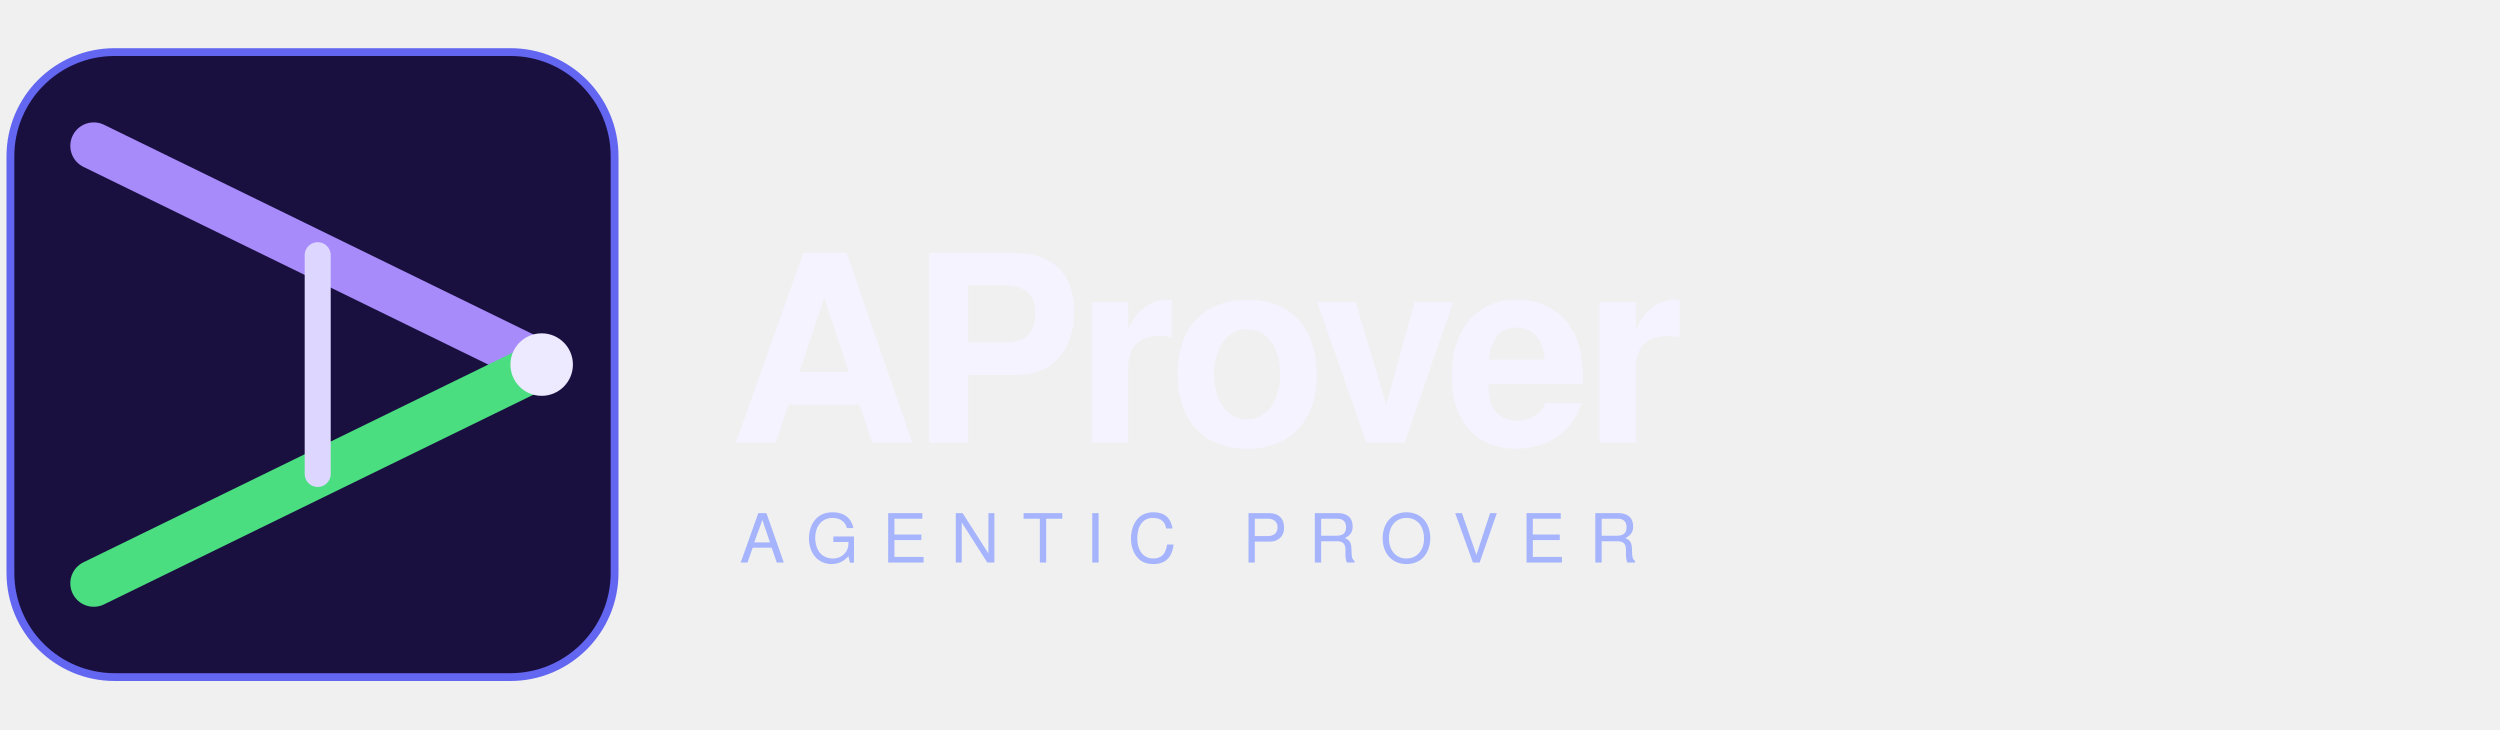
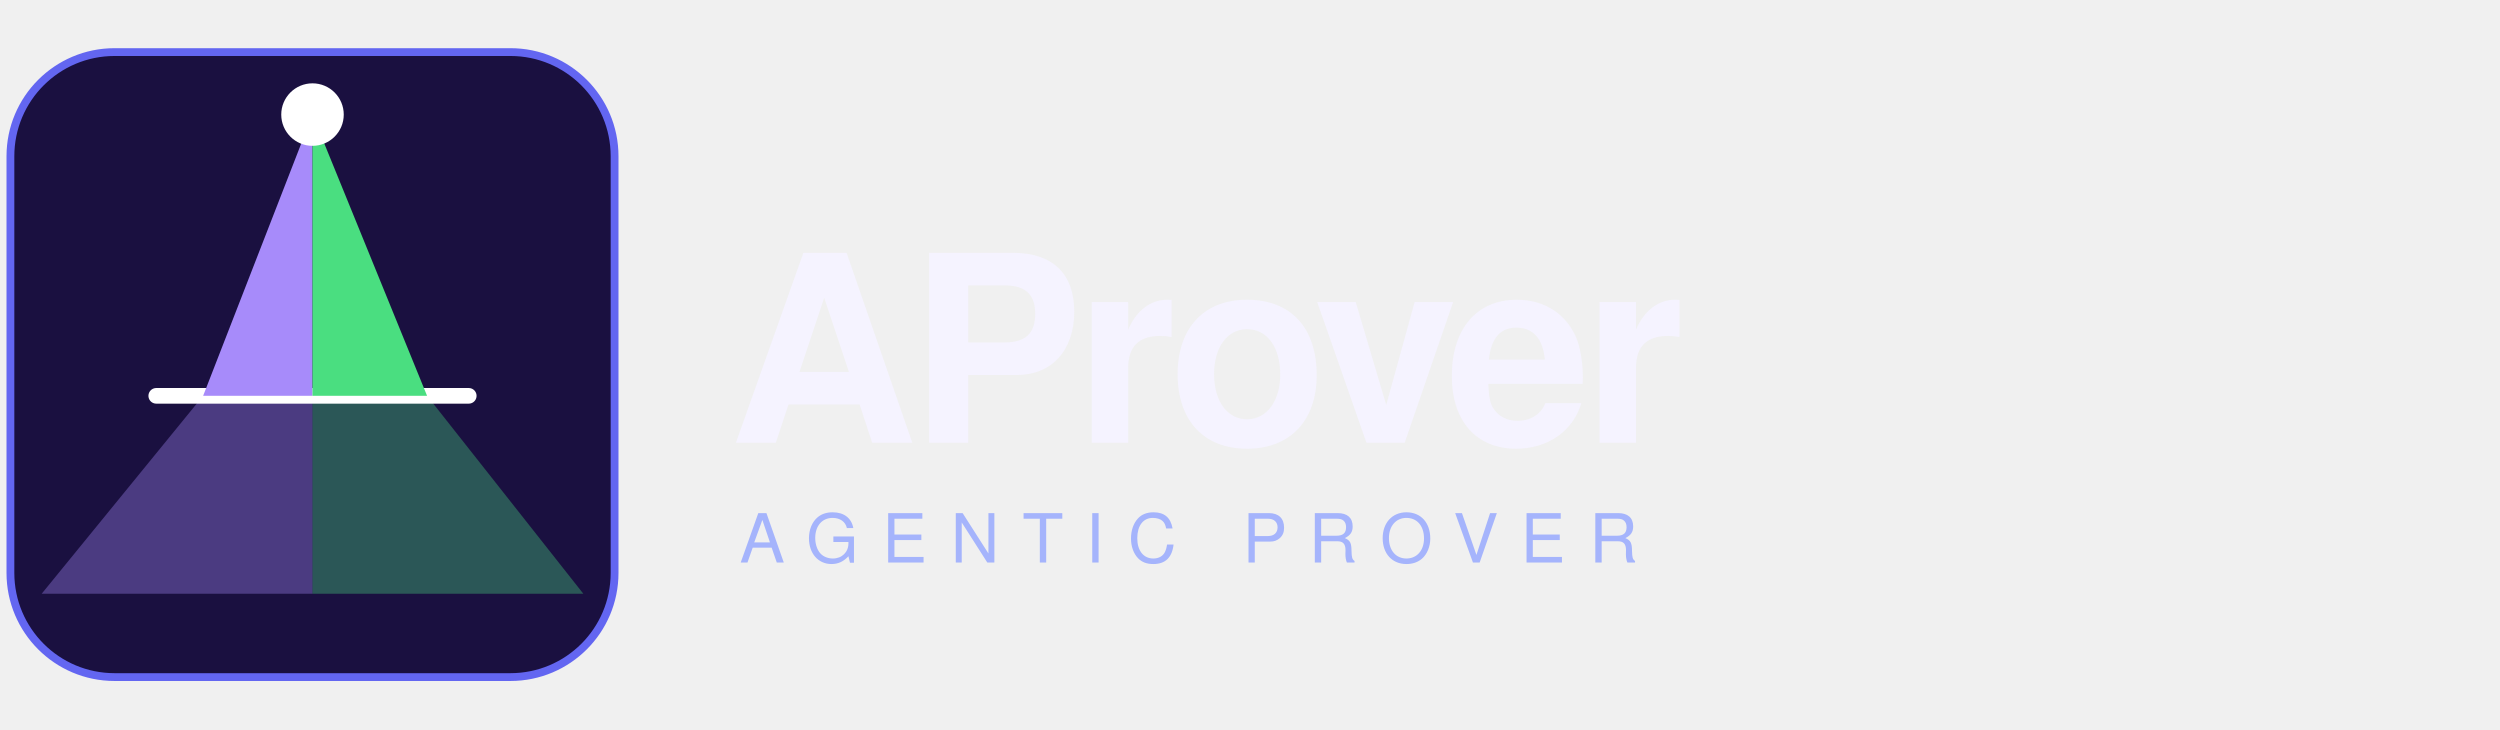
<svg xmlns="http://www.w3.org/2000/svg" width="480" height="140" viewBox="0 0 480 140" role="img" aria-label="AProver – Agentic Prover">
  <rect x="2" y="10" width="116" height="120" rx="20" fill="#1a1040" stroke="#6366f1" stroke-width="1.5" />
-   <line x1="18" y1="28" x2="104" y2="70" stroke="#a78bfa" stroke-width="9" stroke-linecap="round" />
-   <line x1="18" y1="112" x2="104" y2="70" stroke="#4ade80" stroke-width="9" stroke-linecap="round" />
-   <line x1="61" y1="49" x2="61" y2="91" stroke="#ddd6fe" stroke-width="5" stroke-linecap="round" />
-   <circle cx="104" cy="70" r="6" fill="#ede9fe" />
+   <polygon points="39,76 60,76 60,114 8,114" fill="#a78bfa" opacity="0.35" />
+   <polygon points="60,76 82,76 112,114 60,114" fill="#4ade80" opacity="0.35" />
+   <line x1="30" y1="76" x2="90" y2="76" stroke="#ffffff" stroke-width="3" stroke-linecap="round" />
+   <polygon points="60,22 39,76 60,76" fill="#a78bfa" />
+   <polygon points="60,22 60,76 82,76" fill="#4ade80" />
+   <circle cx="60" cy="22" r="6" fill="#ffffff" />
  <text x="140" y="85" font-family="'Helvetica Neue', Helvetica, Arial, sans-serif" font-size="50" font-weight="700" fill="#f5f3ff" letter-spacing="-1.5">AProver</text>
  <text x="142" y="108" font-family="'Helvetica Neue', Helvetica, Arial, sans-serif" font-size="13" font-weight="500" fill="#a5b4fc" letter-spacing="4.5">AGENTIC PROVER</text>
</svg>
